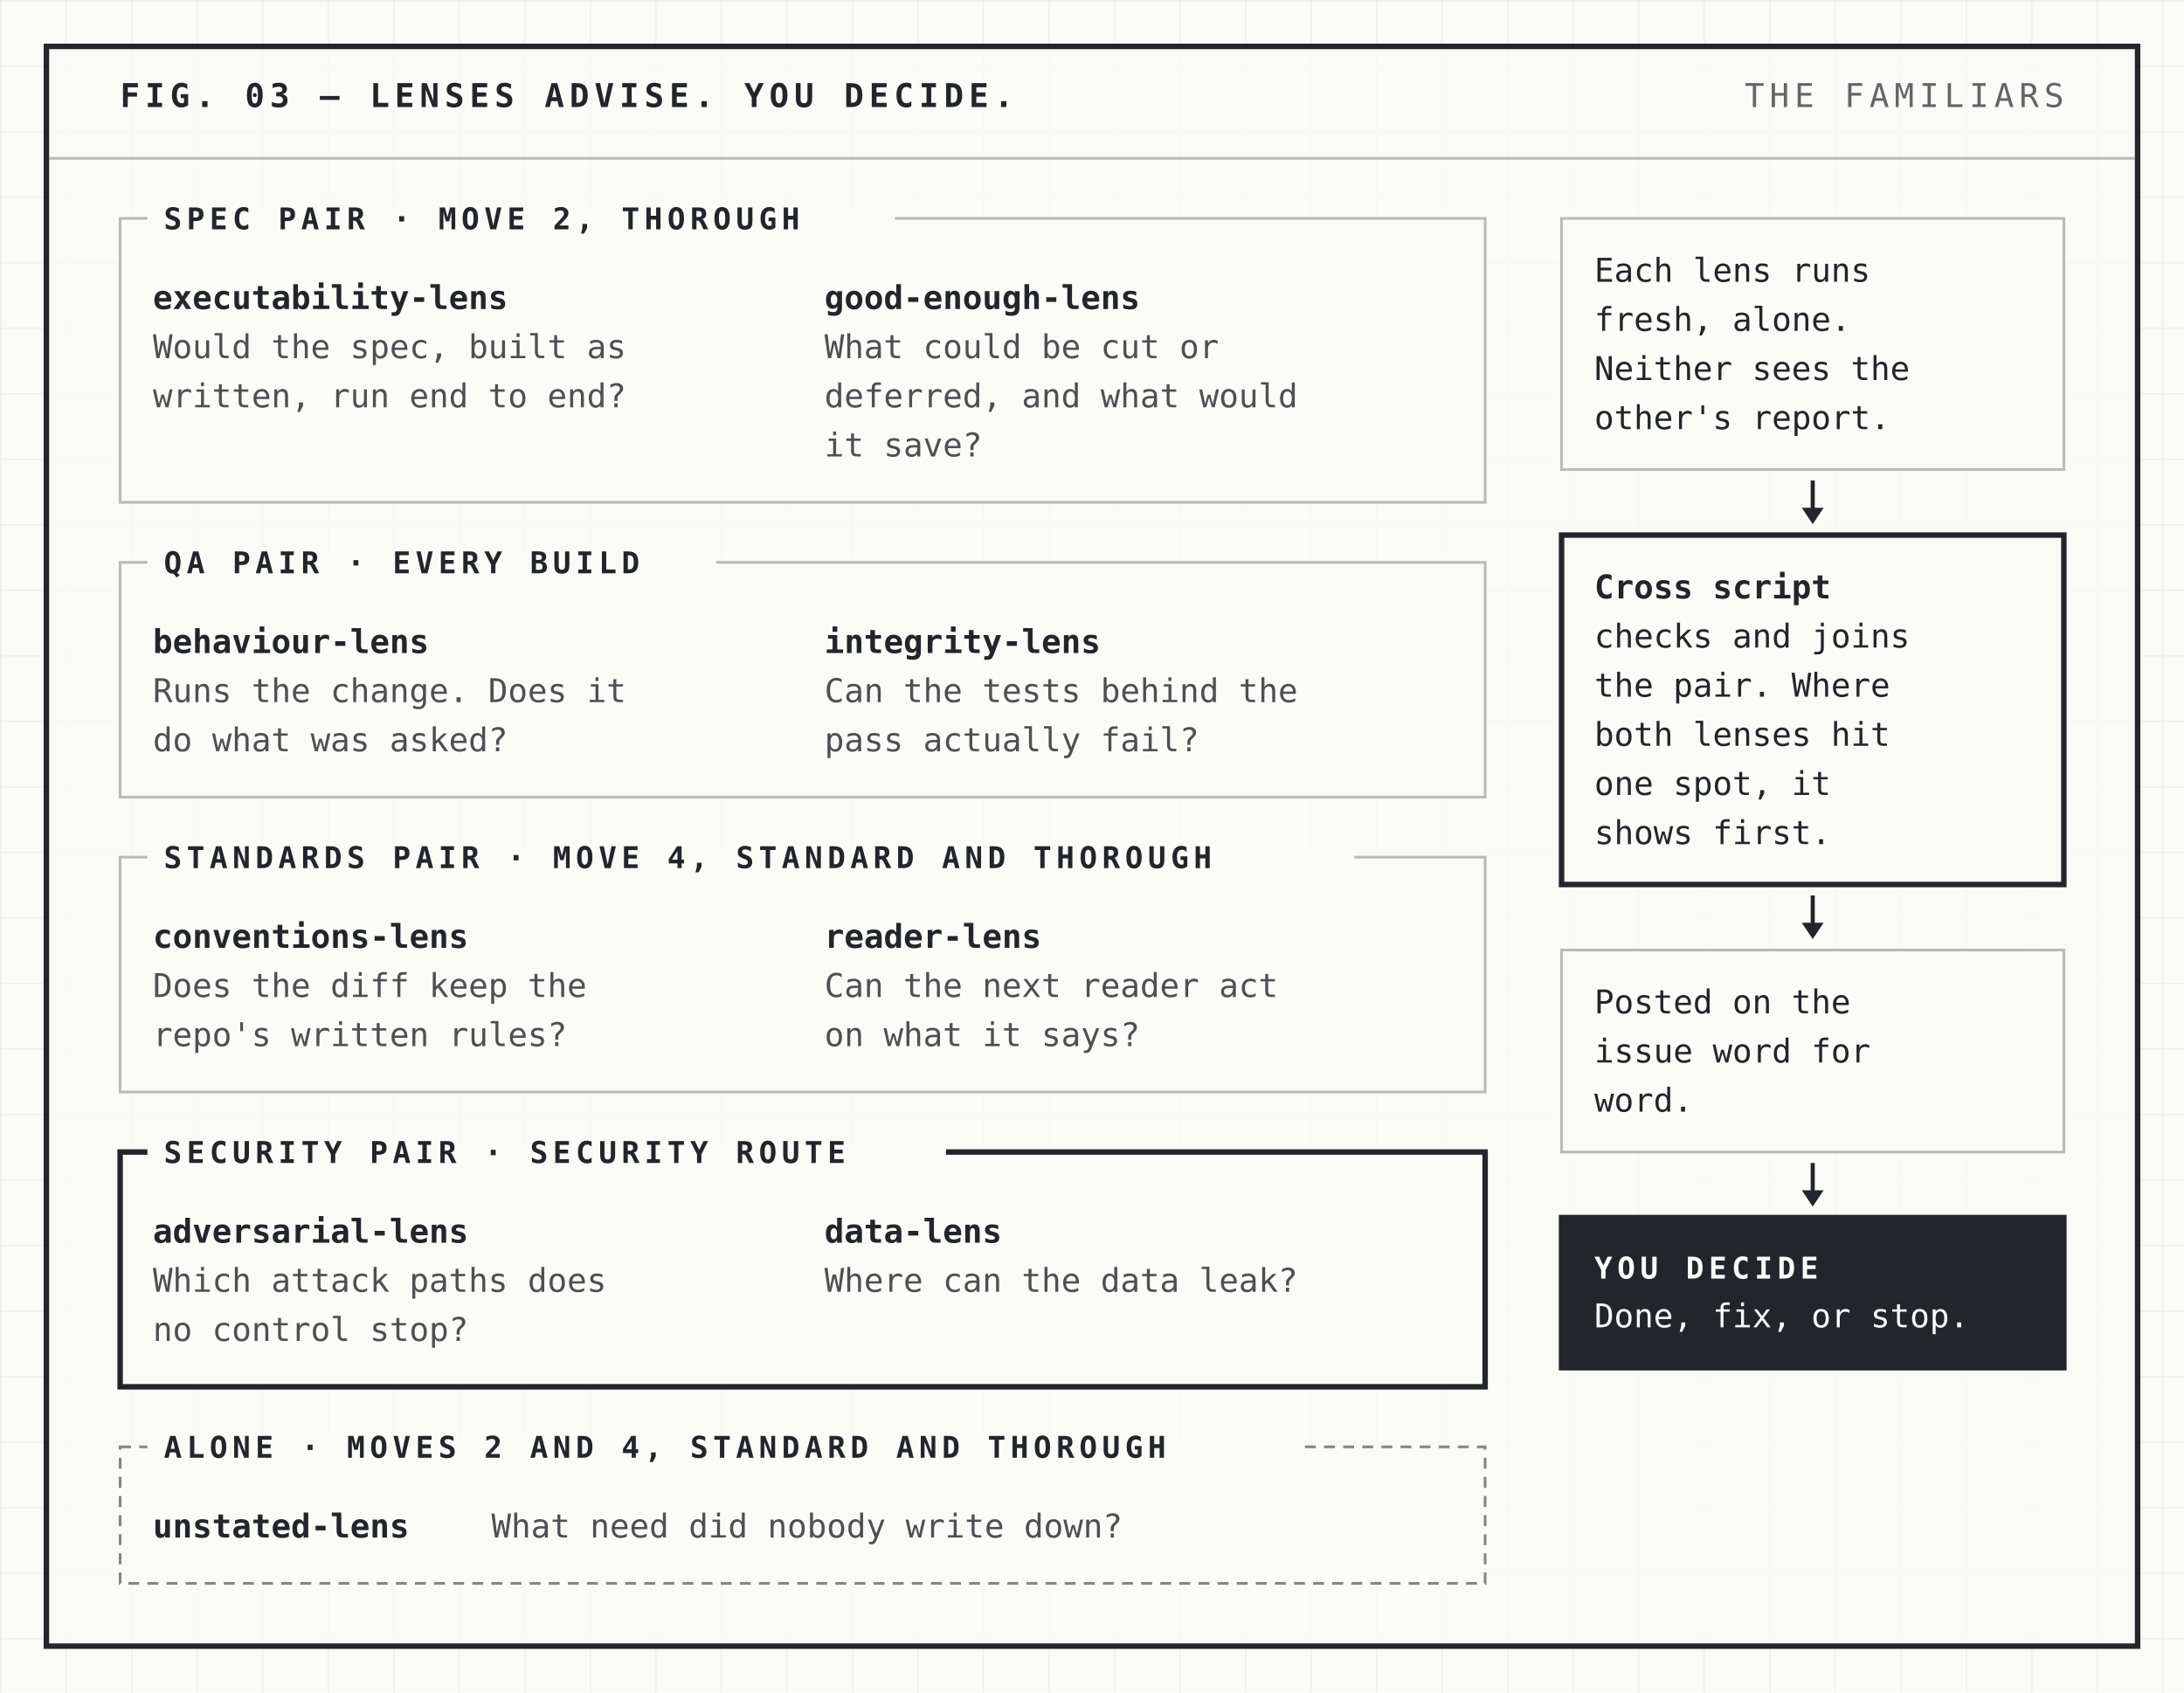
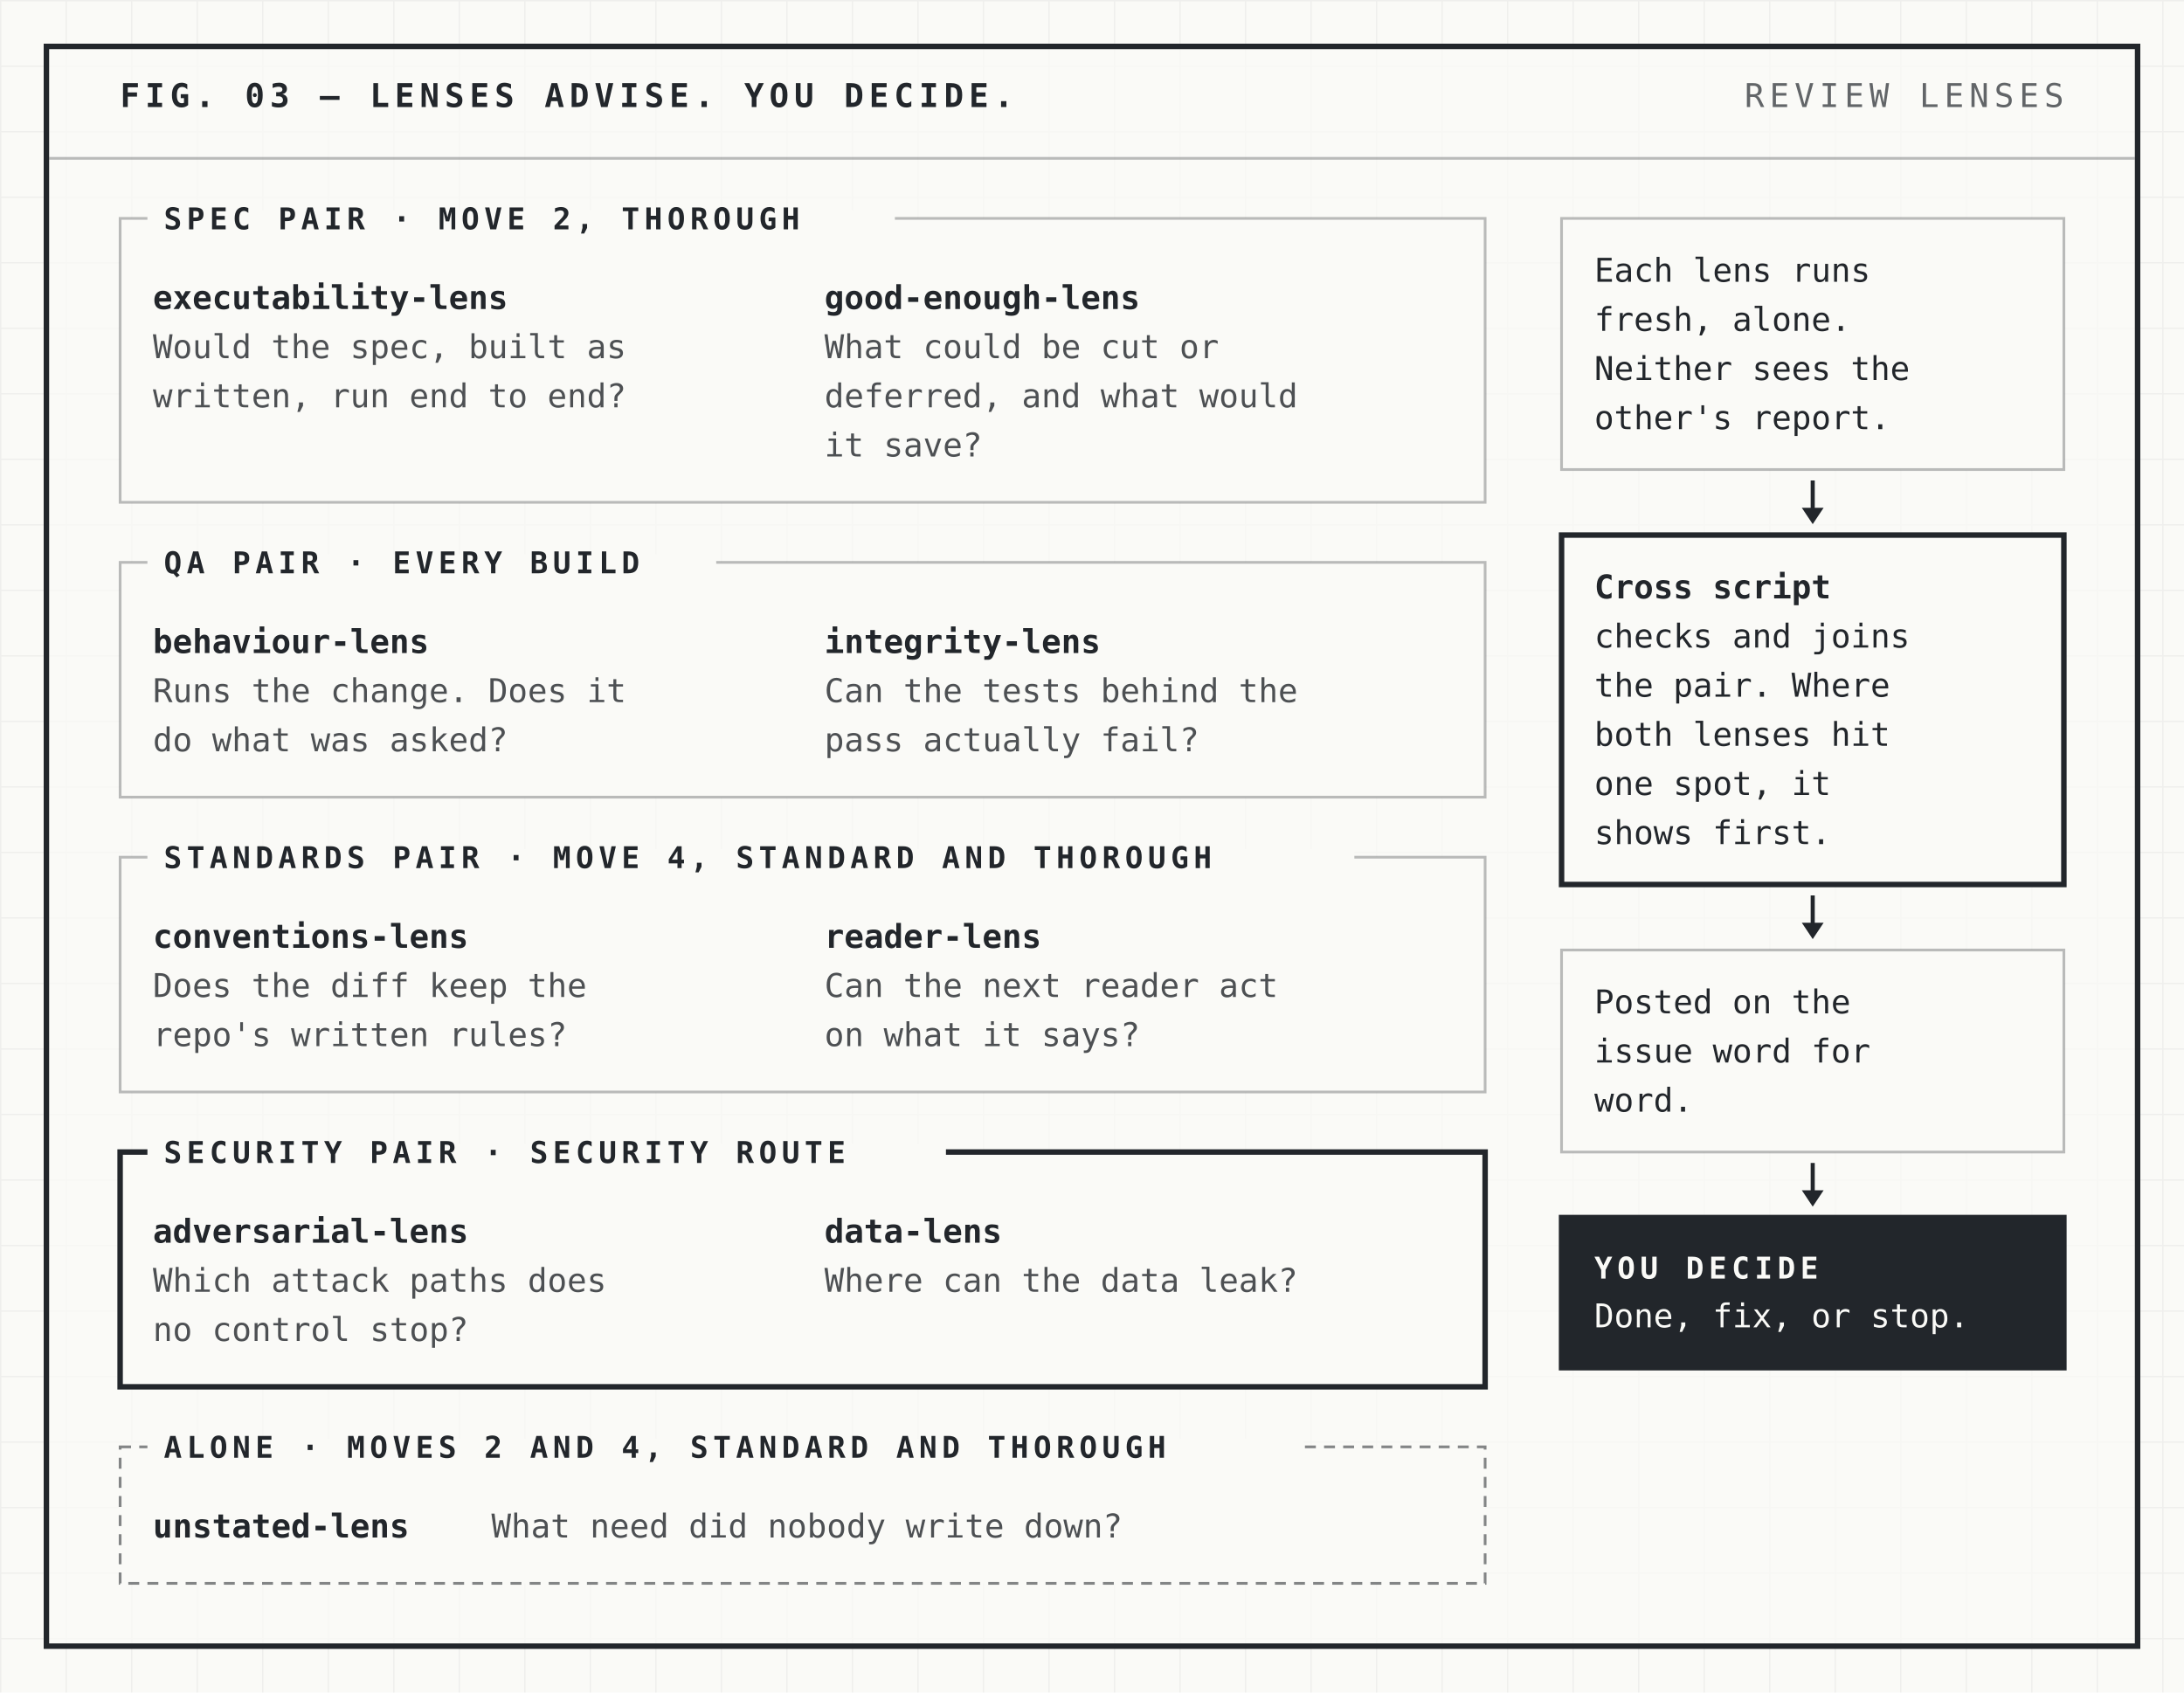
<svg xmlns="http://www.w3.org/2000/svg" width="800" height="620" viewBox="0 0 800 620" font-family="'IBM Plex Mono', ui-monospace, SFMono-Regular, Menlo, Consolas, monospace" role="img">
  <rect width="800" height="620" fill="#fafaf7" />
  <defs>
    <pattern id="grid" width="24" height="24" patternUnits="userSpaceOnUse">
      <path d="M24 0H0V24" fill="none" stroke="#22262b" stroke-opacity="0.05" stroke-width="1" />
    </pattern>
  </defs>
  <rect width="800" height="620" fill="url(#grid)" />
  <rect x="17" y="17" width="766" height="586" fill="#fafaf7" fill-opacity="0.72" stroke="#22262b" stroke-width="2" />
  <text x="44" y="39.2" font-size="12" font-weight="600" letter-spacing="1.92" fill="#22262b">FIG. 03 — LENSES ADVISE. YOU DECIDE.</text>
-   <text x="756" y="39.2" font-size="12" letter-spacing="1.92" text-anchor="end" fill="#22262b" fill-opacity="0.7">THE FAMILIARS</text>
+   <text x="756" y="39.2" font-size="12" letter-spacing="1.92" text-anchor="end" fill="#22262b" fill-opacity="0.7">REVIEW LENSES</text>
  <line x1="18" y1="58" x2="782" y2="58" stroke="#22262b" stroke-opacity="0.3" stroke-width="1" />
  <rect x="44" y="80" width="500" height="104" fill="#fafaf7" stroke="#22262b" stroke-opacity="0.3" stroke-width="1" />
  <rect x="54" y="77" width="273.8" height="6" fill="#fafaf7" />
  <text x="60" y="84" font-size="11" font-weight="600" letter-spacing="1.76" fill="#22262b">SPEC PAIR · MOVE 2, THOROUGH</text>
  <text x="56" y="113.2" font-size="12" font-weight="600" fill="#22262b">executability-lens</text>
  <text x="56" y="131.2" font-size="12" fill="#22262b" fill-opacity="0.8">Would the spec, built as</text>
  <text x="56" y="149.2" font-size="12" fill="#22262b" fill-opacity="0.8">written, run end to end?</text>
  <text x="302" y="113.2" font-size="12" font-weight="600" fill="#22262b">good-enough-lens</text>
  <text x="302" y="131.2" font-size="12" fill="#22262b" fill-opacity="0.8">What could be cut or</text>
  <text x="302" y="149.2" font-size="12" fill="#22262b" fill-opacity="0.8">deferred, and what would</text>
  <text x="302" y="167.2" font-size="12" fill="#22262b" fill-opacity="0.8">it save?</text>
  <rect x="44" y="206" width="500" height="86" fill="#fafaf7" stroke="#22262b" stroke-opacity="0.3" stroke-width="1" />
  <rect x="54" y="203" width="208.35" height="6" fill="#fafaf7" />
  <text x="60" y="210" font-size="11" font-weight="600" letter-spacing="1.76" fill="#22262b">QA PAIR · EVERY BUILD</text>
  <text x="56" y="239.2" font-size="12" font-weight="600" fill="#22262b">behaviour-lens</text>
  <text x="56" y="257.2" font-size="12" fill="#22262b" fill-opacity="0.8">Runs the change. Does it</text>
  <text x="56" y="275.2" font-size="12" fill="#22262b" fill-opacity="0.8">do what was asked?</text>
  <text x="302" y="239.2" font-size="12" font-weight="600" fill="#22262b">integrity-lens</text>
  <text x="302" y="257.2" font-size="12" fill="#22262b" fill-opacity="0.8">Can the tests behind the</text>
  <text x="302" y="275.2" font-size="12" fill="#22262b" fill-opacity="0.8">pass actually fail?</text>
  <rect x="44" y="314" width="500" height="86" fill="#fafaf7" stroke="#22262b" stroke-opacity="0.3" stroke-width="1" />
  <rect x="54" y="311" width="442.1" height="6" fill="#fafaf7" />
  <text x="60" y="318" font-size="11" font-weight="600" letter-spacing="1.76" fill="#22262b">STANDARDS PAIR · MOVE 4, STANDARD AND THOROUGH</text>
  <text x="56" y="347.2" font-size="12" font-weight="600" fill="#22262b">conventions-lens</text>
  <text x="56" y="365.2" font-size="12" fill="#22262b" fill-opacity="0.8">Does the diff keep the</text>
  <text x="56" y="383.2" font-size="12" fill="#22262b" fill-opacity="0.8">repo's written rules?</text>
  <text x="302" y="347.2" font-size="12" font-weight="600" fill="#22262b">reader-lens</text>
  <text x="302" y="365.2" font-size="12" fill="#22262b" fill-opacity="0.8">Can the next reader act</text>
  <text x="302" y="383.2" font-size="12" fill="#22262b" fill-opacity="0.8">on what it says?</text>
  <rect x="44" y="422" width="500" height="86" fill="#fafaf7" stroke="#22262b" stroke-width="2" />
  <rect x="54" y="419" width="292.5" height="6" fill="#fafaf7" />
  <text x="60" y="426" font-size="11" font-weight="600" letter-spacing="1.76" fill="#22262b">SECURITY PAIR · SECURITY ROUTE</text>
  <text x="56" y="455.2" font-size="12" font-weight="600" fill="#22262b">adversarial-lens</text>
  <text x="56" y="473.2" font-size="12" fill="#22262b" fill-opacity="0.8">Which attack paths does</text>
  <text x="56" y="491.2" font-size="12" fill="#22262b" fill-opacity="0.8">no control stop?</text>
  <text x="302" y="455.2" font-size="12" font-weight="600" fill="#22262b">data-lens</text>
  <text x="302" y="473.2" font-size="12" fill="#22262b" fill-opacity="0.8">Where can the data leak?</text>
  <rect x="44" y="530" width="500" height="50" fill="#fafaf7" stroke="#22262b" stroke-opacity="0.55" stroke-width="1" stroke-dasharray="4 3" />
  <rect x="54" y="527" width="423.4" height="6" fill="#fafaf7" />
  <text x="60" y="534" font-size="11" font-weight="600" letter-spacing="1.76" fill="#22262b">ALONE · MOVES 2 AND 4, STANDARD AND THOROUGH</text>
  <text x="56" y="563.2" font-size="12" font-weight="600" fill="#22262b">unstated-lens</text>
  <text x="180" y="563.2" font-size="12" fill="#22262b" fill-opacity="0.8">What need did nobody write down?</text>
  <rect x="572" y="80" width="184" height="92" fill="#fafaf7" stroke="#22262b" stroke-opacity="0.3" stroke-width="1" />
  <text x="584" y="103.2" font-size="12" fill="#22262b">Each lens runs</text>
  <text x="584" y="121.2" font-size="12" fill="#22262b">fresh, alone.</text>
  <text x="584" y="139.2" font-size="12" fill="#22262b">Neither sees the</text>
  <text x="584" y="157.2" font-size="12" fill="#22262b">other's report.</text>
  <line x1="664" y1="176" x2="664" y2="187" stroke="#22262b" stroke-width="1.5" />
  <path d="M660 186L668 186L664 192Z" fill="#22262b" />
  <rect x="572" y="196" width="184" height="128" fill="#fafaf7" stroke="#22262b" stroke-width="2" />
  <text x="584" y="219.2" font-size="12" font-weight="600" fill="#22262b">Cross script</text>
  <text x="584" y="237.2" font-size="12" fill="#22262b">checks and joins</text>
  <text x="584" y="255.2" font-size="12" fill="#22262b">the pair. Where</text>
  <text x="584" y="273.2" font-size="12" fill="#22262b">both lenses hit</text>
  <text x="584" y="291.2" font-size="12" fill="#22262b">one spot, it</text>
  <text x="584" y="309.2" font-size="12" fill="#22262b">shows first.</text>
  <line x1="664" y1="328" x2="664" y2="339" stroke="#22262b" stroke-width="1.5" />
  <path d="M660 338L668 338L664 344Z" fill="#22262b" />
  <rect x="572" y="348" width="184" height="74" fill="#fafaf7" stroke="#22262b" stroke-opacity="0.3" stroke-width="1" />
  <text x="584" y="371.2" font-size="12" fill="#22262b">Posted on the</text>
  <text x="584" y="389.2" font-size="12" fill="#22262b">issue word for</text>
  <text x="584" y="407.2" font-size="12" fill="#22262b">word.</text>
  <line x1="664" y1="426" x2="664" y2="437" stroke="#22262b" stroke-width="1.5" />
  <path d="M660 436L668 436L664 442Z" fill="#22262b" />
  <rect x="572" y="446" width="184" height="55" fill="#22262b" stroke="#22262b" stroke-width="2" />
  <text x="584" y="468.35" font-size="11" font-weight="600" letter-spacing="1.76" fill="#fafaf7">YOU DECIDE</text>
  <text x="584" y="486.2" font-size="12" fill="#fafaf7">Done, fix, or stop.</text>
</svg>
